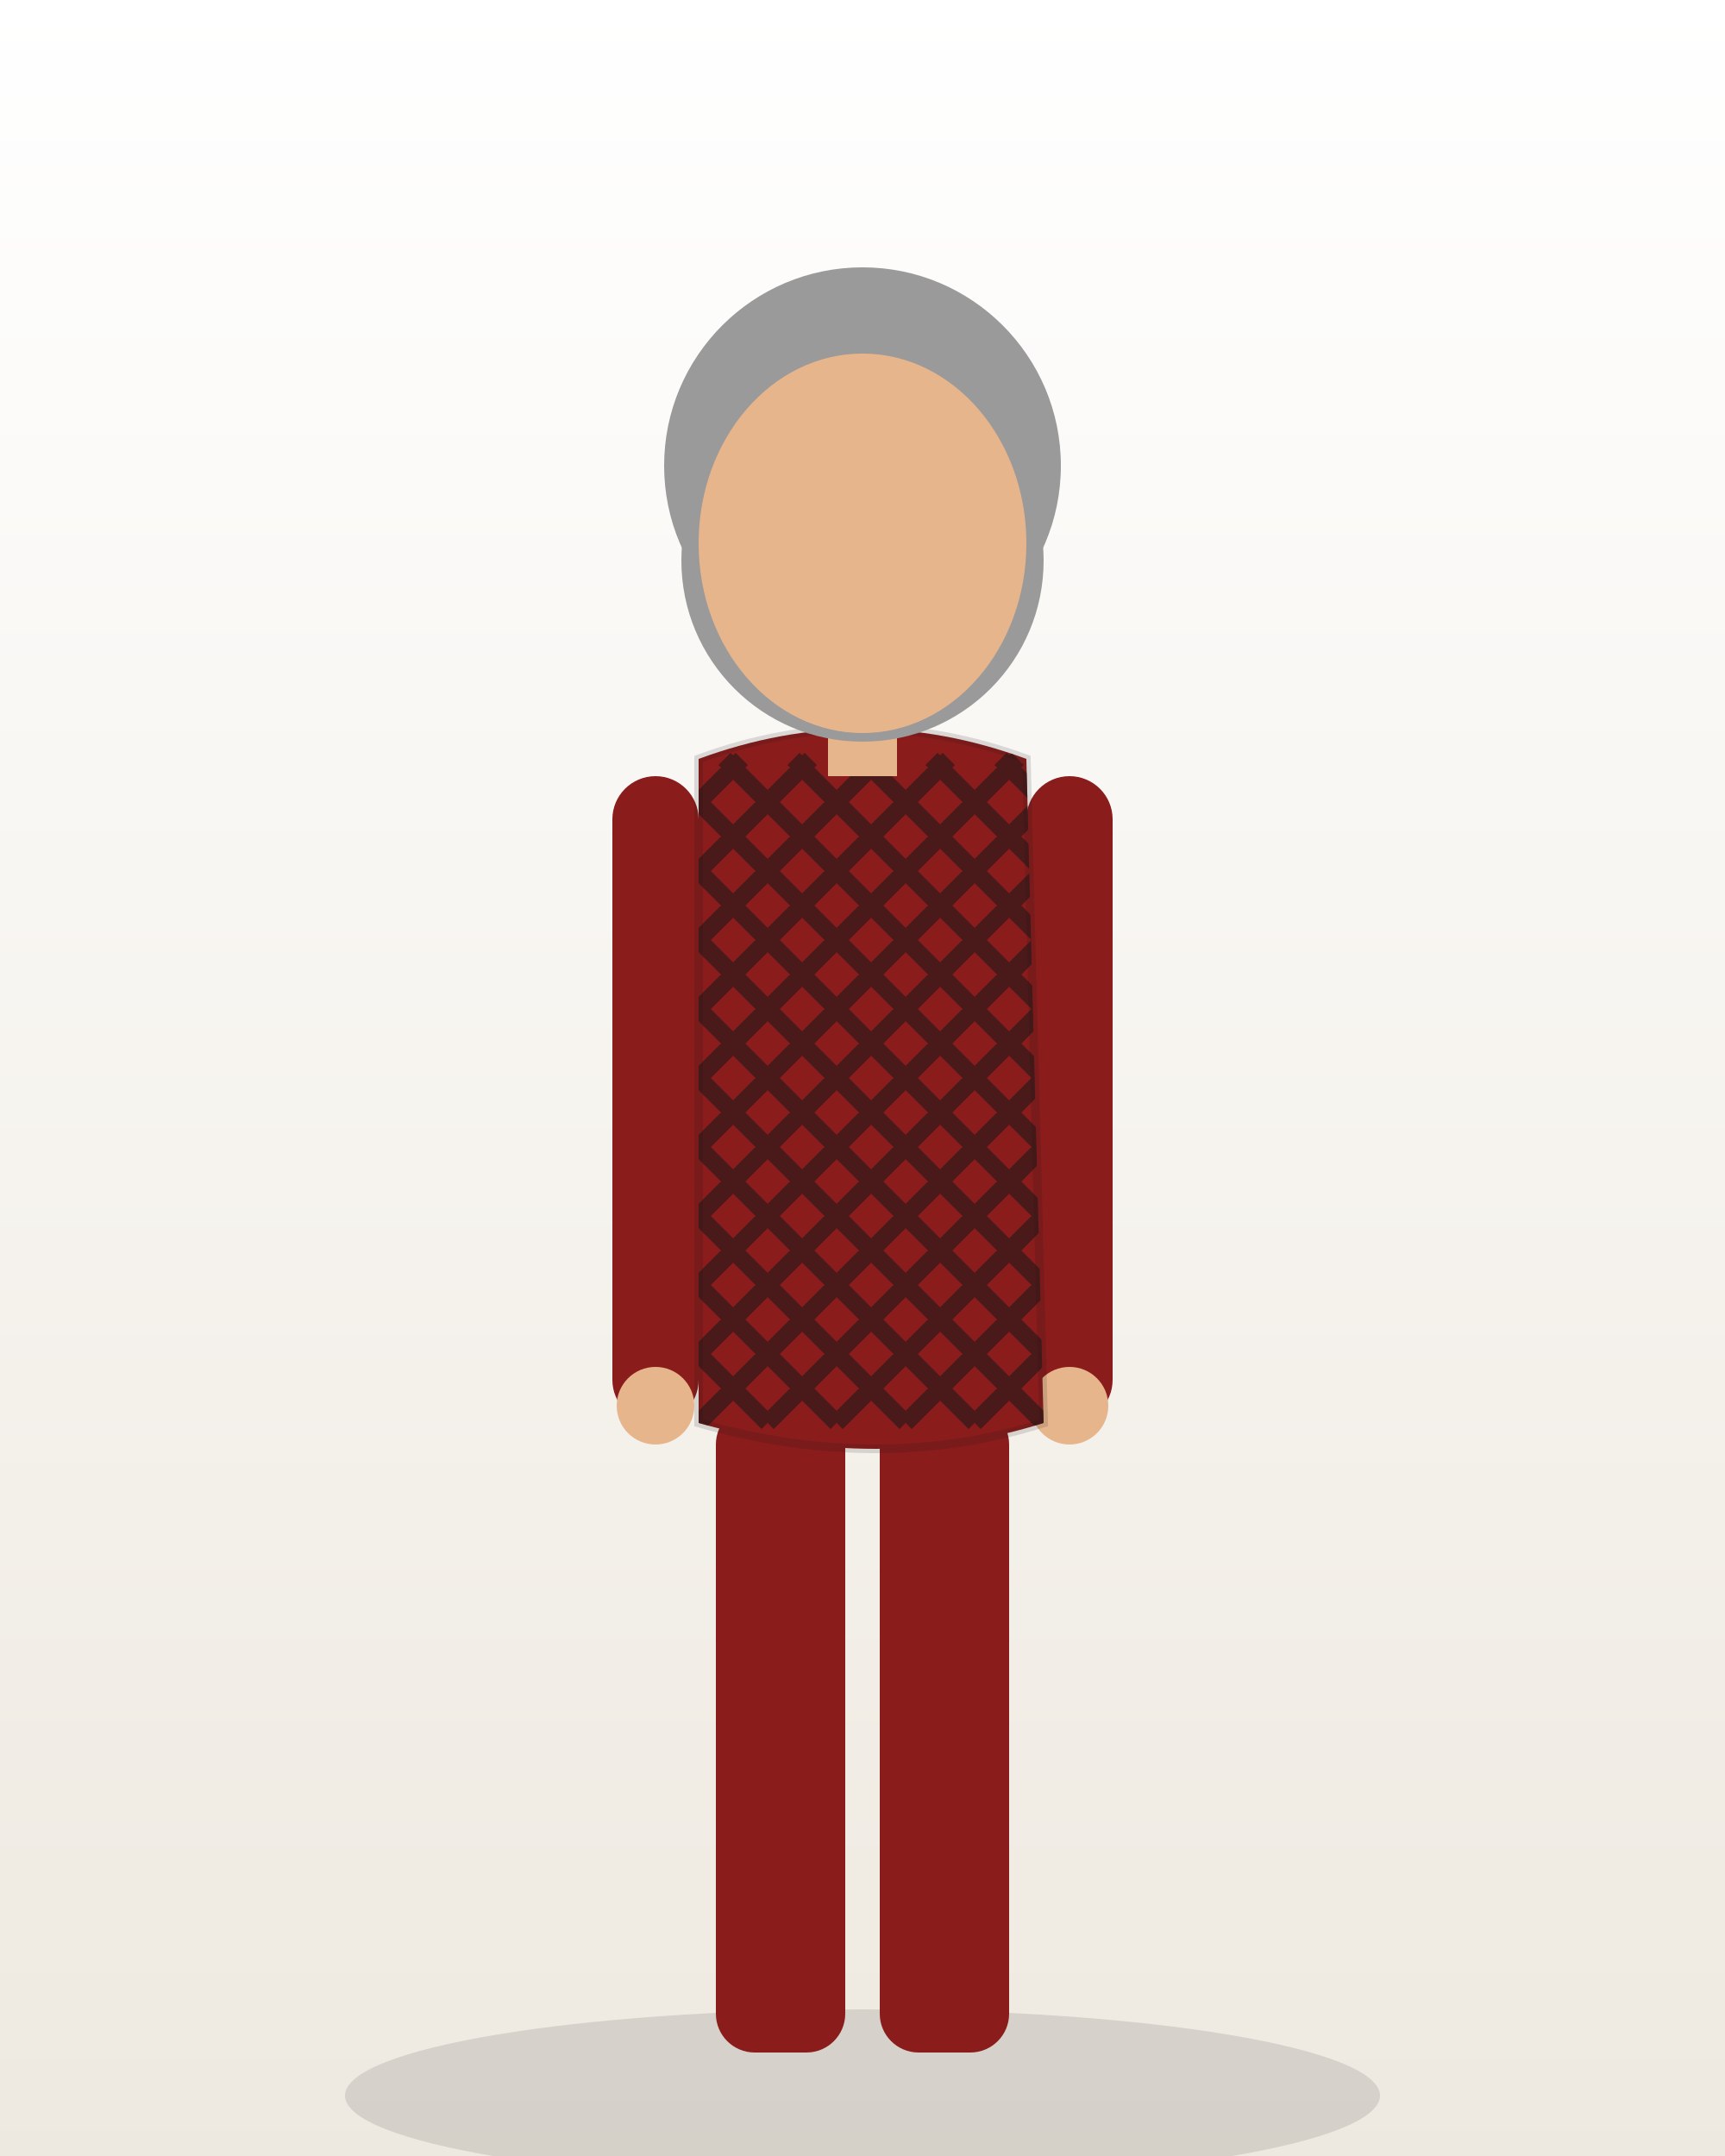
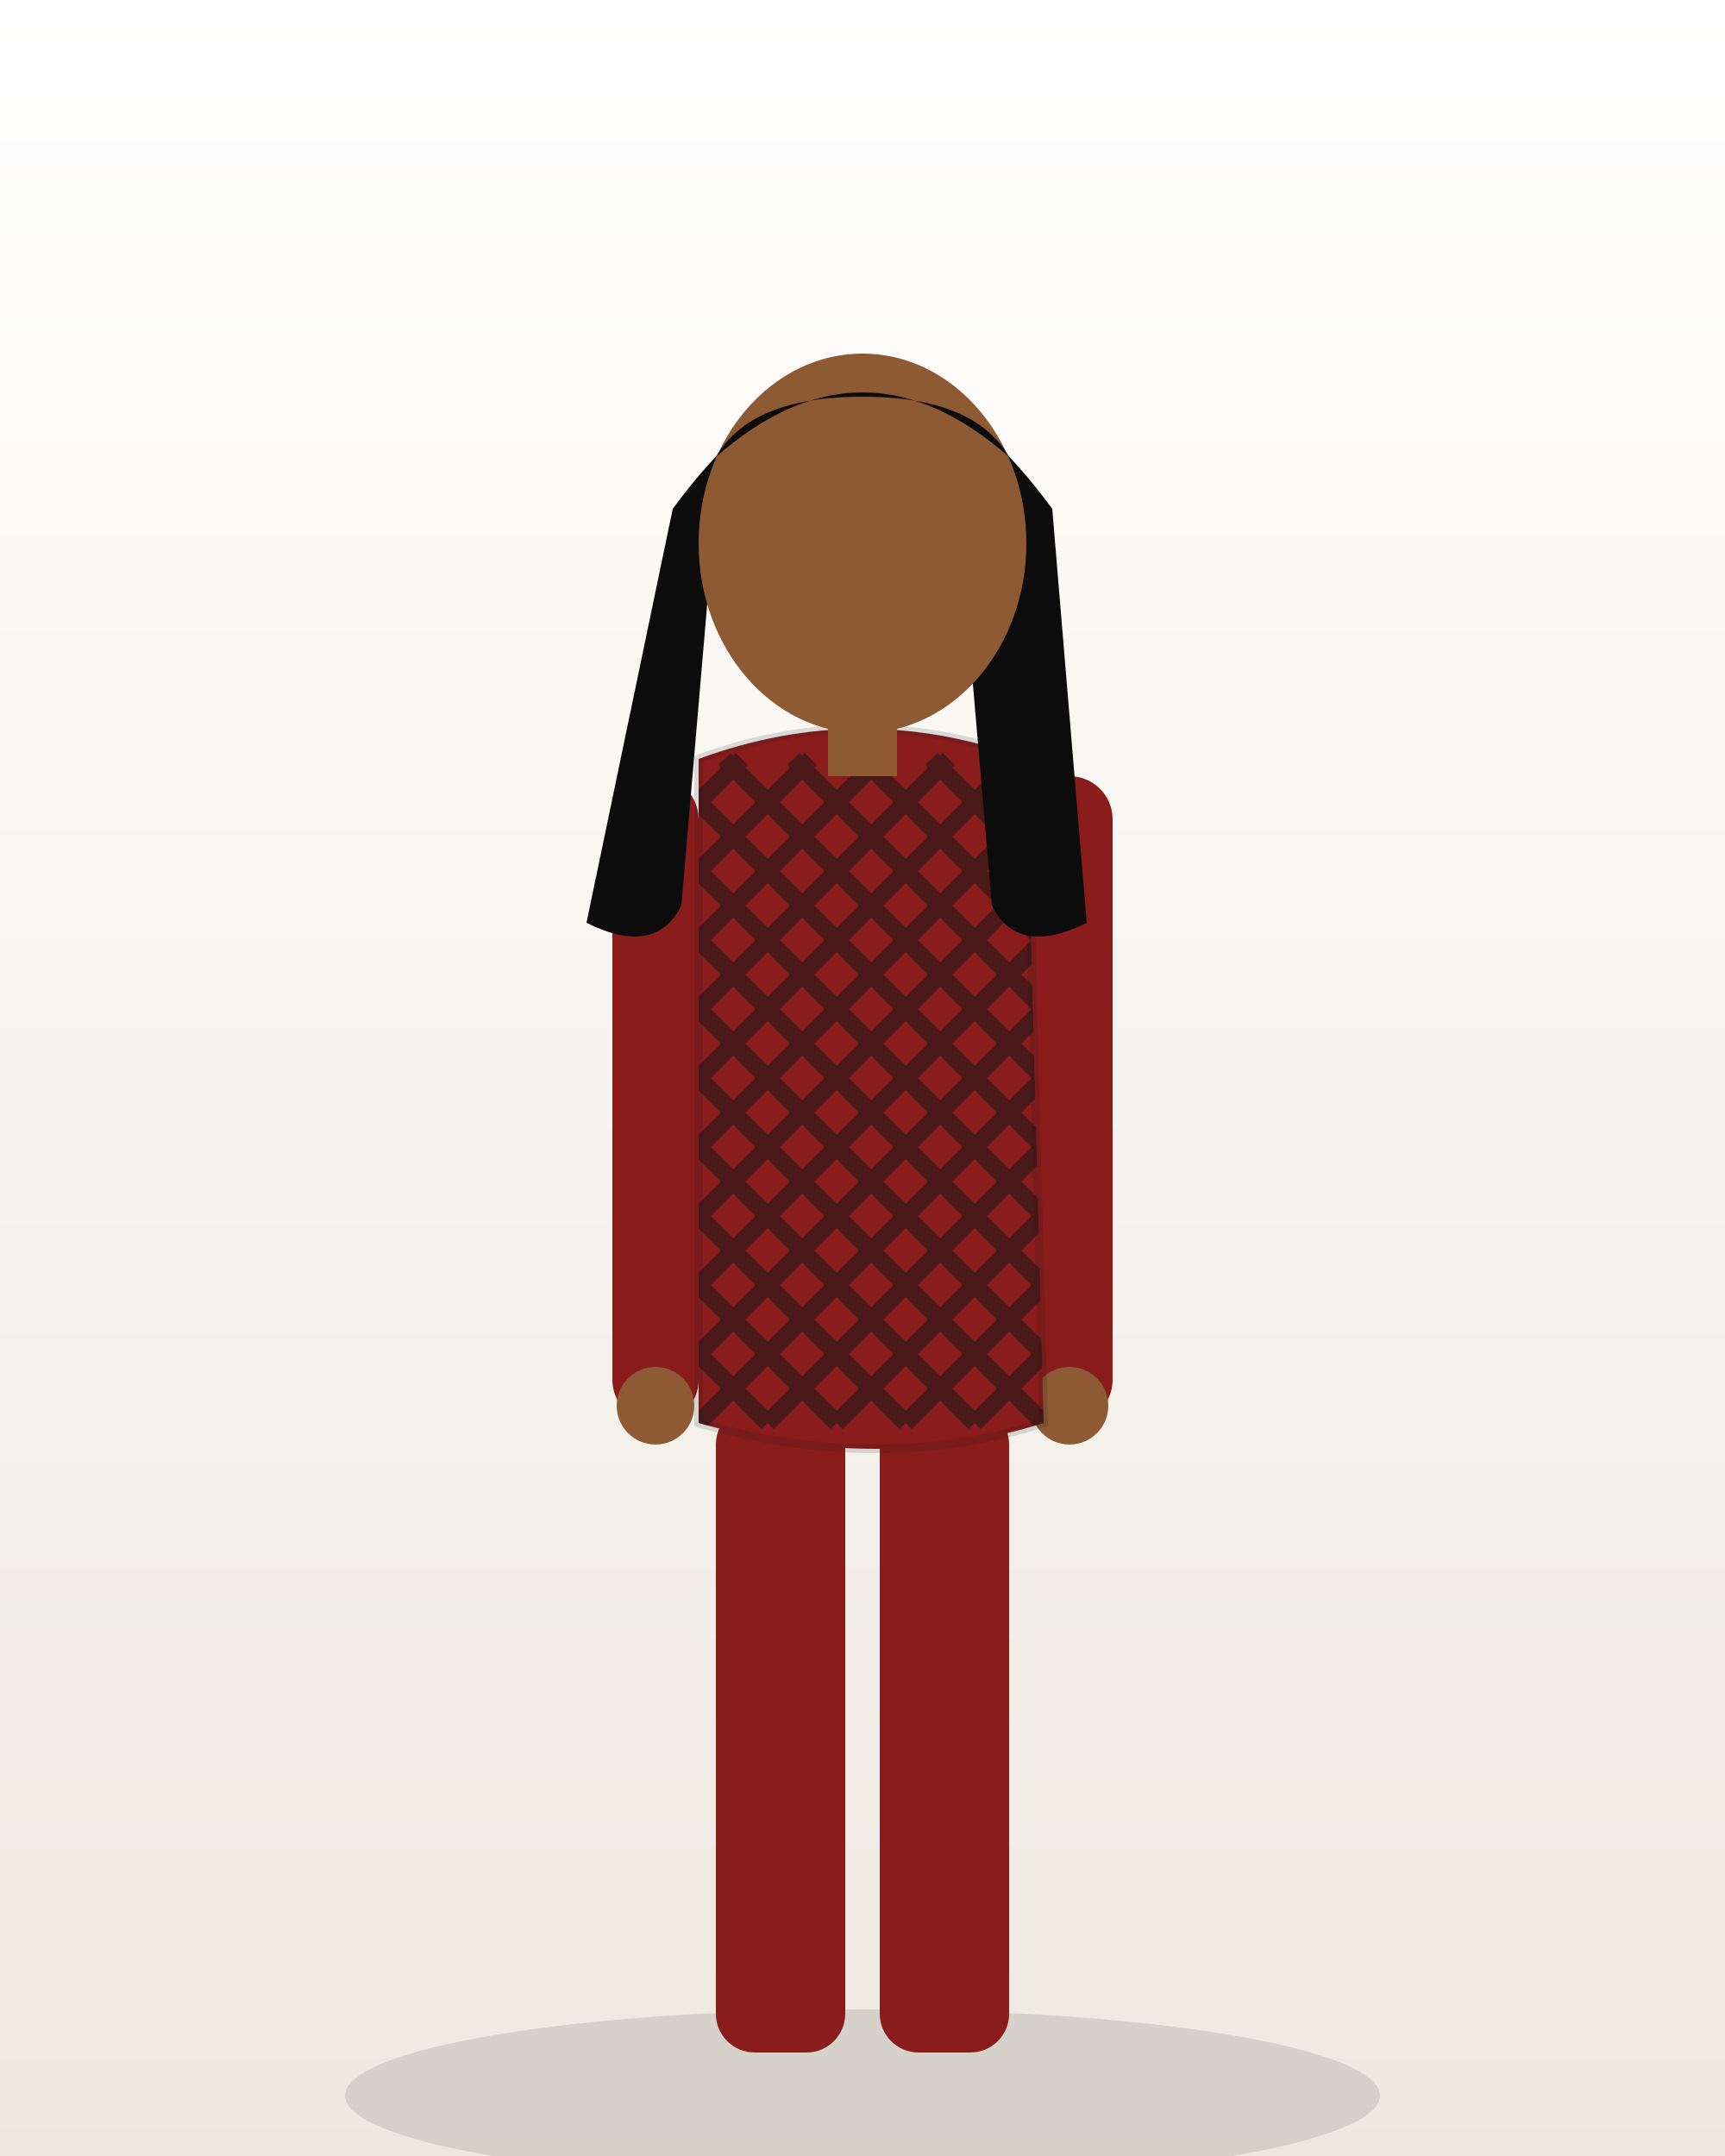
<svg xmlns="http://www.w3.org/2000/svg" width="400" height="500" viewBox="0 0 400 500" role="img" aria-label="Family Buffalo-Plaid Set illustration">
  <defs>
    <linearGradient id="g-pj-family-plaid" x1="0" y1="0" x2="0" y2="1">
      <stop offset="0" stop-color="#ffffff" />
      <stop offset="1" stop-color="#eee9e0" />
    </linearGradient>
  </defs>
  <rect width="400" height="500" fill="url(#g-pj-family-plaid)" />
  <ellipse cx="200" cy="486" rx="120" ry="20" fill="#1c1a17" opacity="0.12" />
  <clipPath id="t-pj-family-plaid">
    <path d="M162 176     q38 -14 76 0     l4 154     q-38 12 -80 0 Z" />
  </clipPath>
  <rect x="166" y="326" width="30" height="150" rx="9" fill="#8A1C1C" />
  <rect x="204" y="326" width="30" height="150" rx="9" fill="#8A1C1C" />
  <rect x="142" y="180" width="20" height="150" rx="10" fill="#8A1C1C" />
  <rect x="238" y="180" width="20" height="150" rx="10" fill="#8A1C1C" />
-   <circle cx="152" cy="326" r="9" fill="#E7B58C" />
-   <circle cx="248" cy="326" r="9" fill="#E7B58C" />
+   <circle cx="152" cy="326" r="9" fill="#8D5A34" />
+   <circle cx="248" cy="326" r="9" fill="#8D5A34" />
  <path d="M162 176     q38 -14 76 0     l4 154     q-38 12 -80 0 Z" fill="#8A1C1C" stroke="#1c1a17" stroke-opacity="0.14" stroke-width="2" />
  <g clip-path="url(#t-pj-family-plaid)">
    <g stroke="#161616" stroke-width="4" opacity="0.55">
      <line x1="8" y1="176" x2="162" y2="330" />
      <line x1="24" y1="176" x2="178" y2="330" />
      <line x1="40" y1="176" x2="194" y2="330" />
      <line x1="56" y1="176" x2="210" y2="330" />
      <line x1="72" y1="176" x2="226" y2="330" />
      <line x1="88" y1="176" x2="242" y2="330" />
      <line x1="104" y1="176" x2="258" y2="330" />
      <line x1="120" y1="176" x2="274" y2="330" />
      <line x1="136" y1="176" x2="290" y2="330" />
      <line x1="152" y1="176" x2="306" y2="330" />
      <line x1="168" y1="176" x2="322" y2="330" />
      <line x1="184" y1="176" x2="338" y2="330" />
      <line x1="200" y1="176" x2="354" y2="330" />
      <line x1="216" y1="176" x2="370" y2="330" />
      <line x1="232" y1="176" x2="386" y2="330" />
      <line x1="396" y1="176" x2="242" y2="330" />
      <line x1="380" y1="176" x2="226" y2="330" />
      <line x1="364" y1="176" x2="210" y2="330" />
      <line x1="348" y1="176" x2="194" y2="330" />
      <line x1="332" y1="176" x2="178" y2="330" />
      <line x1="316" y1="176" x2="162" y2="330" />
      <line x1="300" y1="176" x2="146" y2="330" />
      <line x1="284" y1="176" x2="130" y2="330" />
      <line x1="268" y1="176" x2="114" y2="330" />
      <line x1="252" y1="176" x2="98" y2="330" />
      <line x1="236" y1="176" x2="82" y2="330" />
      <line x1="220" y1="176" x2="66" y2="330" />
      <line x1="204" y1="176" x2="50" y2="330" />
      <line x1="188" y1="176" x2="34" y2="330" />
      <line x1="172" y1="176" x2="18" y2="330" />
    </g>
  </g>
-   <rect x="192" y="150" width="16" height="30" fill="#E7B58C" />
-   <circle cx="200" cy="108" r="46" fill="#9A9A9A" />
-   <circle cx="200" cy="130" r="42" fill="#9A9A9A" />
-   <ellipse cx="200" cy="126" rx="38" ry="44" fill="#E7B58C" />
+   <rect x="192" y="150" width="16" height="30" fill="#8D5A34" />
+   <path d="M156 118 q44 -60 88 0 l8 96 q-16 8 -22 -4 l-6 -70 q-28 14 -60 0 l-6 70 q-6 12 -22 4 Z" fill="#0C0C0C" />
+   <ellipse cx="200" cy="126" rx="38" ry="44" fill="#8D5A34" />
+   <path d="M166 106 q34 -30 68 0 q-8 -14 -34 -14 q-26 0 -34 14 Z" fill="#0C0C0C" />
</svg>
